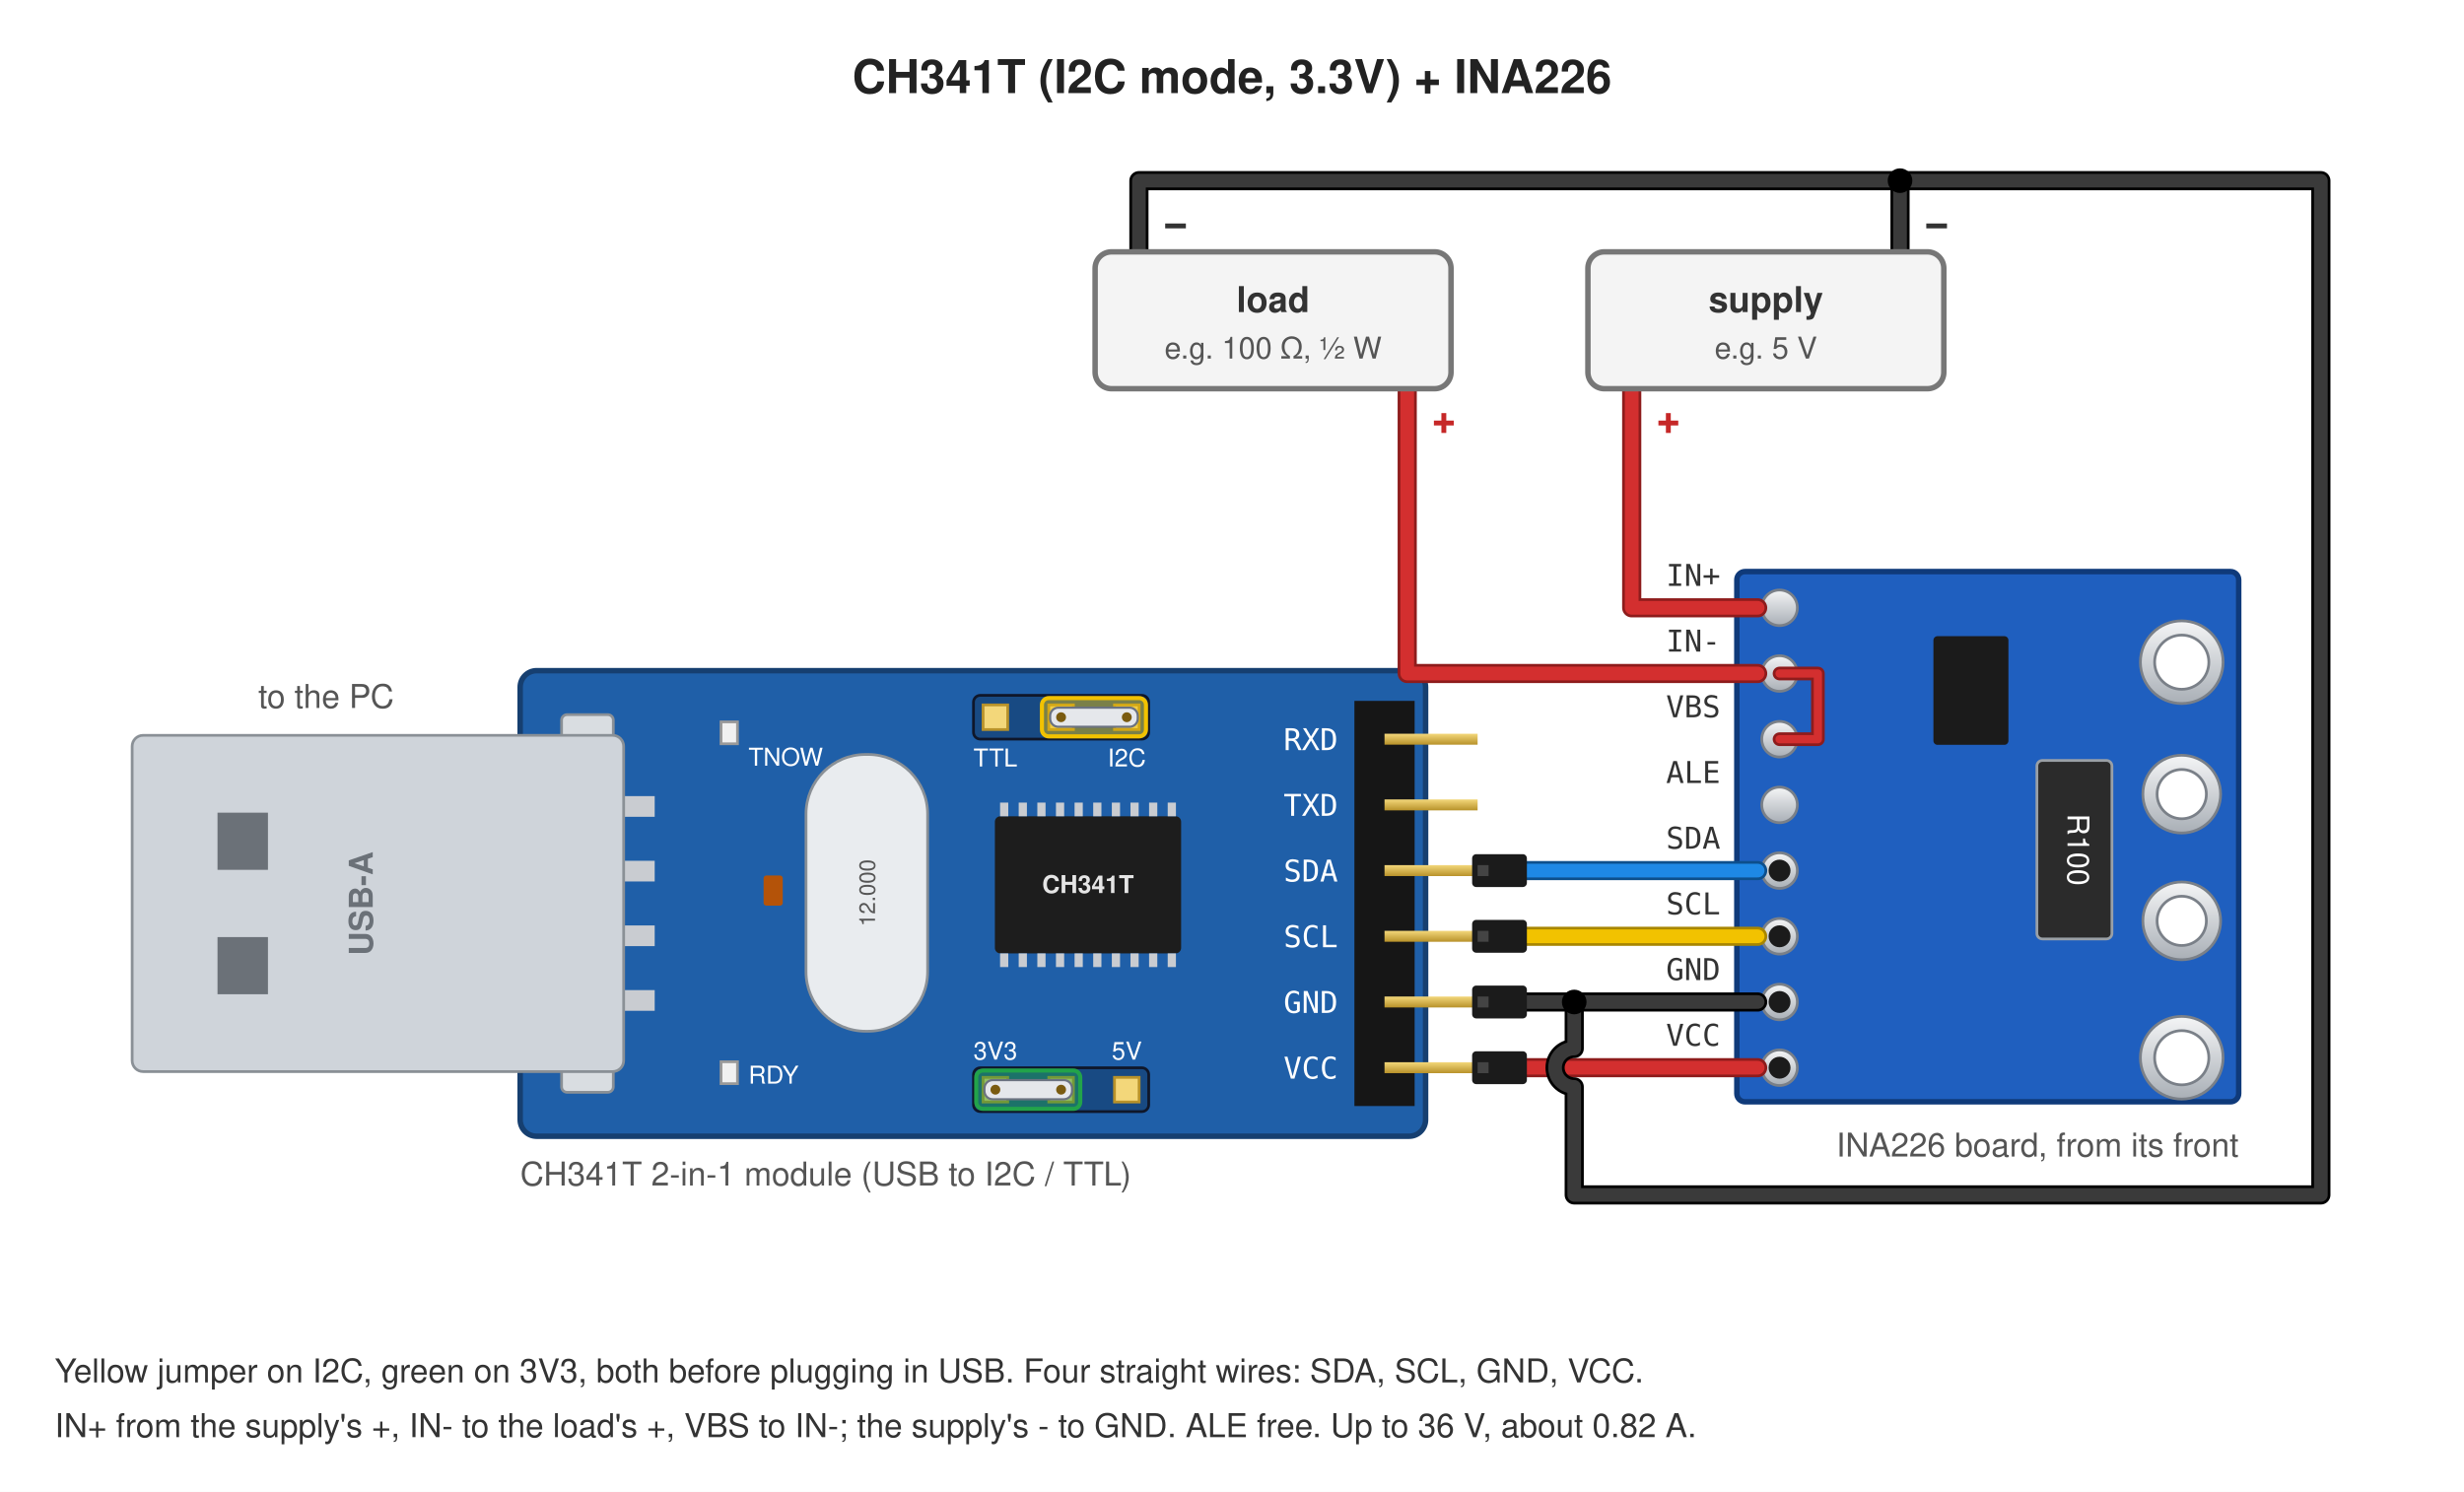
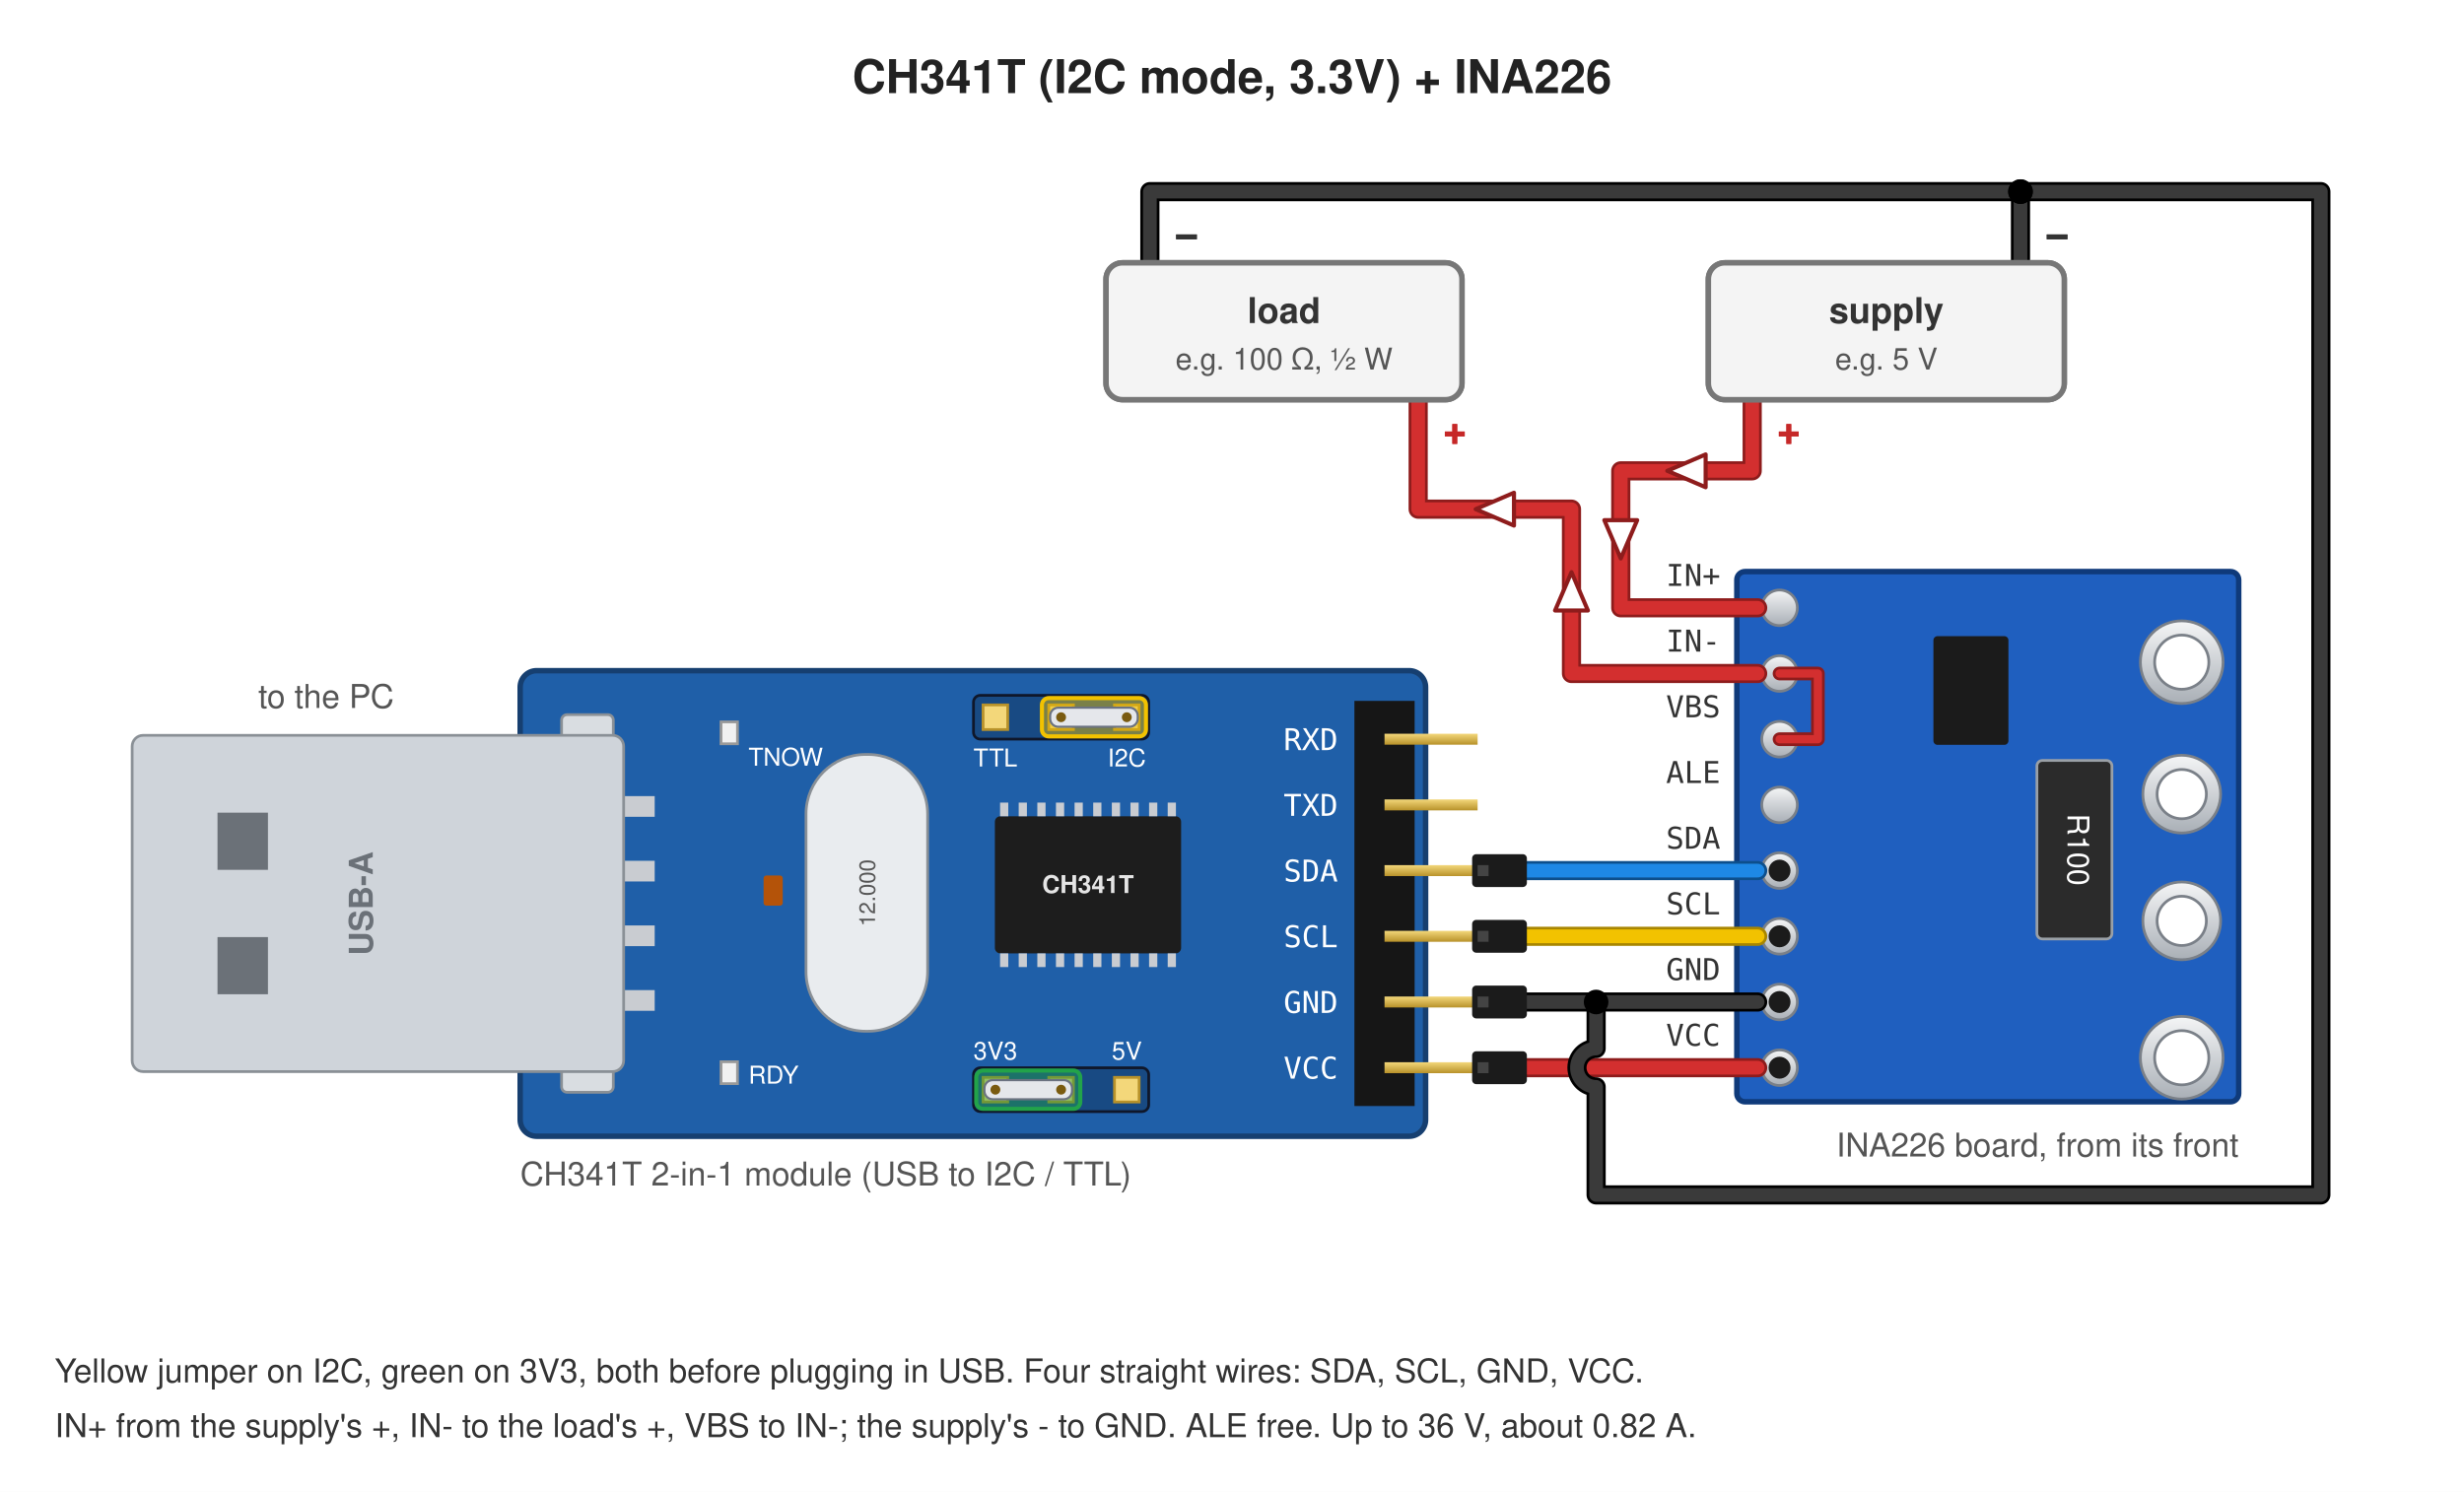
<svg xmlns="http://www.w3.org/2000/svg" viewBox="0 0 900 545" width="900" height="545" font-family="Helvetica, Arial, sans-serif">
  <style>@media (prefers-color-scheme: dark) { .bg { fill-opacity: 0.85 } }</style>
  <defs>
    <linearGradient id="pin" x1="0" y1="0" x2="0" y2="1">
      <stop offset="0" stop-color="#f3d77a" />
      <stop offset="1" stop-color="#b8922a" />
    </linearGradient>
    <linearGradient id="pad" x1="0" y1="0" x2="0" y2="1">
      <stop offset="0" stop-color="#f4f5f6" />
      <stop offset="1" stop-color="#a9afb6" />
    </linearGradient>
    <g id="dupont">
      <rect x="0" y="-6" width="20" height="12" rx="1.5" fill="#1b1b1b" />
      <rect x="2" y="-2" width="4" height="4" fill="#444" />
    </g>
  </defs>
  <rect class="bg" width="900" height="545" fill="#ffffff" />
  <text x="450.0" y="34" text-anchor="middle" font-size="17" font-weight="bold" fill="#222">CH341T (I2C mode, 3.3V) + INA226</text>
  <text x="119.134" y="258.622" text-anchor="middle" font-size="12" fill="#555">to the PC</text>
  <rect x="190.0" y="245.0" width="330.709" height="170.079" rx="6" fill="#1f5fa8" stroke="#163f70" stroke-width="2" />
  <rect x="205.118" y="261.063" width="18.898" height="9.449" rx="2" fill="#d9dde1" stroke="#8a9096" />
  <rect x="205.118" y="389.567" width="18.898" height="9.449" rx="2" fill="#d9dde1" stroke="#8a9096" />
  <rect x="225.795" y="290.827" width="13.339" height="7.559" fill="#c9ccd1" />
  <rect x="225.795" y="314.449" width="13.339" height="7.559" fill="#c9ccd1" />
  <rect x="225.795" y="338.071" width="13.339" height="7.559" fill="#c9ccd1" />
  <rect x="225.795" y="361.693" width="13.339" height="7.559" fill="#c9ccd1" />
  <rect x="48.268" y="268.622" width="179.528" height="122.835" rx="4" fill="#cfd4da" stroke="#8a9096" />
  <rect x="79.449" y="296.874" width="18.425" height="20.882" fill="#6b7178" />
  <rect x="79.449" y="342.323" width="18.425" height="20.882" fill="#6b7178" />
  <text transform="translate(136.1417 330.0394) rotate(-90)" text-anchor="middle" font-size="12" font-weight="bold" fill="#6b7178">USB-A</text>
  <text x="190.0" y="433.079" font-size="12" fill="#555">CH341T 2-in-1 module (USB to I2C / TTL)</text>
  <rect x="494.709" y="256.039" width="22" height="148.0" fill="#161616" />
  <g fill="url(#pin)">
    <rect x="505.709" y="268.039" width="34.0" height="4" />
    <rect x="505.709" y="292.039" width="34.0" height="4" />
    <rect x="505.709" y="316.039" width="34.0" height="4" />
    <rect x="505.709" y="340.039" width="34.0" height="4" />
    <rect x="505.709" y="364.039" width="34.0" height="4" />
    <rect x="505.709" y="388.039" width="34.0" height="4" />
  </g>
  <g font-size="11" fill="#fff" font-family="Menlo, Consolas, monospace" text-anchor="end">
    <text x="488.709" y="274.039">RXD</text>
    <text x="488.709" y="298.039">TXD</text>
    <text x="488.709" y="322.039">SDA</text>
    <text x="488.709" y="346.039">SCL</text>
    <text x="488.709" y="370.039">GND</text>
    <text x="488.709" y="394.039">VCC</text>
  </g>
  <rect x="363.386" y="298.197" width="68.031" height="50.079" rx="2" fill="#1d1d1d" />
  <rect x="365.287" y="293.197" width="3" height="5" fill="#c9ccd1" />
  <rect x="365.287" y="348.276" width="3" height="5" fill="#c9ccd1" />
  <rect x="372.091" y="293.197" width="3" height="5" fill="#c9ccd1" />
  <rect x="372.091" y="348.276" width="3" height="5" fill="#c9ccd1" />
  <rect x="378.894" y="293.197" width="3" height="5" fill="#c9ccd1" />
  <rect x="378.894" y="348.276" width="3" height="5" fill="#c9ccd1" />
  <rect x="385.697" y="293.197" width="3" height="5" fill="#c9ccd1" />
  <rect x="385.697" y="348.276" width="3" height="5" fill="#c9ccd1" />
  <rect x="392.5" y="293.197" width="3" height="5" fill="#c9ccd1" />
  <rect x="392.5" y="348.276" width="3" height="5" fill="#c9ccd1" />
  <rect x="399.303" y="293.197" width="3" height="5" fill="#c9ccd1" />
  <rect x="399.303" y="348.276" width="3" height="5" fill="#c9ccd1" />
  <rect x="406.106" y="293.197" width="3" height="5" fill="#c9ccd1" />
  <rect x="406.106" y="348.276" width="3" height="5" fill="#c9ccd1" />
  <rect x="412.909" y="293.197" width="3" height="5" fill="#c9ccd1" />
  <rect x="412.909" y="348.276" width="3" height="5" fill="#c9ccd1" />
  <rect x="419.713" y="293.197" width="3" height="5" fill="#c9ccd1" />
  <rect x="419.713" y="348.276" width="3" height="5" fill="#c9ccd1" />
  <rect x="426.516" y="293.197" width="3" height="5" fill="#c9ccd1" />
  <rect x="426.516" y="348.276" width="3" height="5" fill="#c9ccd1" />
  <text x="397.402" y="326.236" text-anchor="middle" font-size="9" font-weight="bold" fill="#e5e5e5">CH341T</text>
  <rect x="294.409" y="275.614" width="44.409" height="101.102" rx="21.732" fill="#e9ecef" stroke="#8a9096" />
  <text transform="translate(319.6142 326.1654) rotate(-90)" text-anchor="middle" font-size="8" fill="#555">12.000</text>
  <rect x="278.906" y="319.835" width="7" height="11" rx="1" fill="#b45309" />
  <rect x="355.575" y="254.008" width="64" height="16" rx="2.5" fill="#000" fill-opacity="0.22" stroke="#0f172a" stroke-width="1" />
  <rect x="407.075" y="257.508" width="9" height="9" fill="#f3d77a" stroke="#b8922a" />
  <rect x="383.075" y="257.508" width="9" height="9" fill="#f3d77a" stroke="#b8922a" />
  <rect x="359.075" y="257.508" width="9" height="9" fill="#f3d77a" stroke="#b8922a" />
  <rect x="380.575" y="255.008" width="38" height="14" rx="2.5" fill="#f2c200" fill-opacity="0.45" stroke="#f2c200" stroke-width="1.5" />
  <rect x="383.575" y="258.508" width="32" height="7" rx="3" fill="#e5e7eb" stroke="#6b7280" stroke-width="0.8" />
  <circle cx="387.575" cy="262.008" r="1.8" fill="#7a5b10" />
  <circle cx="411.575" cy="262.008" r="1.8" fill="#7a5b10" />
  <rect x="355.575" y="390.071" width="64" height="16" rx="2.5" fill="#000" fill-opacity="0.22" stroke="#0f172a" stroke-width="1" />
  <rect x="407.075" y="393.571" width="9" height="9" fill="#f3d77a" stroke="#b8922a" />
  <rect x="383.075" y="393.571" width="9" height="9" fill="#f3d77a" stroke="#b8922a" />
  <rect x="359.075" y="393.571" width="9" height="9" fill="#f3d77a" stroke="#b8922a" />
  <rect x="356.575" y="391.071" width="38" height="14" rx="2.5" fill="#22a34a" fill-opacity="0.45" stroke="#22a34a" stroke-width="1.5" />
  <rect x="359.575" y="394.571" width="32" height="7" rx="3" fill="#e5e7eb" stroke="#6b7280" stroke-width="0.8" />
  <circle cx="363.575" cy="398.071" r="1.8" fill="#7a5b10" />
  <circle cx="387.575" cy="398.071" r="1.8" fill="#7a5b10" />
  <text x="411.575" y="280.008" text-anchor="middle" font-size="9" fill="#fff">I2C</text>
  <text x="363.575" y="280.008" text-anchor="middle" font-size="9" fill="#fff">TTL</text>
  <text x="411.575" y="387.071" text-anchor="middle" font-size="9" fill="#fff">5V</text>
  <text x="363.575" y="387.071" text-anchor="middle" font-size="9" fill="#fff">3V3</text>
  <rect x="263.37" y="263.709" width="6" height="8" fill="#f1f1f1" stroke="#999" />
  <text x="273.37" y="279.709" font-size="9" fill="#fff">TNOW</text>
  <rect x="263.37" y="387.866" width="6" height="8" fill="#f1f1f1" stroke="#999" />
  <text x="273.37" y="395.866" font-size="9" fill="#fff">RDY</text>
  <rect x="634.4" y="208.8" width="183.3" height="193.7" rx="3" fill="#1f5fbf" stroke="#0f3a7a" stroke-width="2" />
  <circle cx="796.9" cy="241.9" r="15.1" fill="url(#pad)" stroke="#7a8088" />
  <circle cx="796.9" cy="241.9" r="9.9" fill="#ffffff" stroke="#7a8088" />
  <circle cx="796.9" cy="386.4" r="15.1" fill="url(#pad)" stroke="#7a8088" />
  <circle cx="796.9" cy="386.4" r="9.9" fill="#ffffff" stroke="#7a8088" />
  <circle cx="796.9" cy="290.1" r="14.2" fill="url(#pad)" stroke="#7a8088" />
  <circle cx="796.9" cy="290.1" r="9.0" fill="#ffffff" stroke="#7a8088" />
  <circle cx="796.9" cy="336.4" r="14.2" fill="url(#pad)" stroke="#7a8088" />
  <circle cx="796.9" cy="336.4" r="9.0" fill="#ffffff" stroke="#7a8088" />
  <rect x="744.0" y="277.8" width="27.4" height="65.2" rx="2" fill="#2b2b2b" stroke="#9aa0a6" />
  <text transform="translate(757.7 310.4) rotate(90)" text-anchor="middle" dominant-baseline="central" font-size="11" fill="#ffffff">R100</text>
  <rect x="706.2" y="232.4" width="27.4" height="39.7" rx="1.5" fill="#1b1b1b" />
  <circle cx="650" cy="222.039" r="6.5" fill="url(#pad)" stroke="#7a8088" />
  <circle cx="650" cy="246.039" r="6.5" fill="url(#pad)" stroke="#7a8088" />
  <circle cx="650" cy="270.039" r="6.5" fill="url(#pad)" stroke="#7a8088" />
  <circle cx="650" cy="294.039" r="6.5" fill="url(#pad)" stroke="#7a8088" />
  <circle cx="650" cy="318.039" r="6.5" fill="url(#pad)" stroke="#7a8088" />
  <circle cx="650" cy="342.039" r="6.5" fill="url(#pad)" stroke="#7a8088" />
  <circle cx="650" cy="366.039" r="6.5" fill="url(#pad)" stroke="#7a8088" />
  <circle cx="650" cy="390.039" r="6.5" fill="url(#pad)" stroke="#7a8088" />
  <g font-size="11" fill="#333" font-family="Menlo, Consolas, monospace">
    <text x="628.4" y="214.039" text-anchor="end">IN+</text>
    <text x="628.4" y="238.039" text-anchor="end">IN-</text>
    <text x="628.4" y="262.039" text-anchor="end">VBS</text>
    <text x="628.4" y="286.039" text-anchor="end">ALE</text>
    <text x="628.4" y="310.039" text-anchor="end">SDA</text>
    <text x="628.4" y="334.039" text-anchor="end">SCL</text>
    <text x="628.4" y="358.039" text-anchor="end">GND</text>
    <text x="628.4" y="382.039" text-anchor="end">VCC</text>
  </g>
  <g stroke-linecap="round" stroke-linejoin="round" fill="none">
    <path d="M557.709 318.039 H642" stroke="#0d4f8c" stroke-width="7" />
    <path d="M557.709 318.039 H642" stroke="#1e88e5" stroke-width="5" />
    <path d="M557.709 342.039 H642" stroke="#a88600" stroke-width="7" />
    <path d="M557.709 342.039 H642" stroke="#f2c200" stroke-width="5" />
    <path d="M557.709 366.039 H642" stroke="#000" stroke-width="7" />
    <path d="M557.709 366.039 H642" stroke="#3a3a3a" stroke-width="5" />
    <path d="M557.709 390.039 H642" stroke="#8e1c1c" stroke-width="7" />
    <path d="M557.709 390.039 H642" stroke="#d32f2f" stroke-width="5" />
-     <path d="M596 142 V222.039 H642" stroke="#8e1c1c" stroke-width="7" />
-     <path d="M596 142 V222.039 H642" stroke="#d32f2f" stroke-width="5" />
-     <path d="M642 246.039 H514 V142" stroke="#8e1c1c" stroke-width="7" />
-     <path d="M642 246.039 H514 V142" stroke="#d32f2f" stroke-width="5" />
-     <path d="M416 92 V66 H847.717 V436.512 H575 V397.039 A7 7 0 0 1 575 383.039 V366.039" stroke="#000" stroke-width="7" />
-     <path d="M416 92 V66 H847.717 V436.512 H575 V397.039 A7 7 0 0 1 575 383.039 V366.039" stroke="#3a3a3a" stroke-width="5" />
-     <path d="M694 92 V66" stroke="#000" stroke-width="7" />
-     <path d="M694 92 V66" stroke="#3a3a3a" stroke-width="5" />
+     <path d="M640 146 V172 H592 V222.039 H642" stroke="#8e1c1c" stroke-width="7" />
+     <path d="M640 146 V172 H592 V222.039 H642" stroke="#d32f2f" stroke-width="5" />
+     <path d="M642 246.039 H574 V186 H518 V146" stroke="#8e1c1c" stroke-width="7" />
+     <path d="M642 246.039 H574 V186 H518 V146" stroke="#d32f2f" stroke-width="5" />
+     <path d="M420 96 V70 H847.717 V436.512 H583 V397.039 A7 7 0 0 1 583 383.039 V366.039" stroke="#000" stroke-width="7" />
+     <path d="M420 96 V70 H847.717 V436.512 H583 V397.039 A7 7 0 0 1 583 383.039 V366.039" stroke="#3a3a3a" stroke-width="5" />
+     <path d="M738 96 V70" stroke="#000" stroke-width="7" />
+     <path d="M738 96 V70" stroke="#3a3a3a" stroke-width="5" />
    <path d="M650 270.039 H664 V246.039 H650" stroke="#8e1c1c" stroke-width="5" />
    <path d="M650 270.039 H664 V246.039 H650" stroke="#d32f2f" stroke-width="3" />
  </g>
-   <circle cx="575" cy="366.039" r="4.5" fill="#000" />
-   <circle cx="694" cy="66" r="4.5" fill="#000" />
-   <rect x="580" y="92" width="130" height="50" rx="6" fill="#f4f4f4" stroke="#777" stroke-width="2" />
-   <text x="645.0" y="114" text-anchor="middle" font-size="13" font-weight="bold" fill="#333">supply</text>
-   <text x="645.0" y="131" text-anchor="middle" font-size="11" fill="#555">e.g. 5 V</text>
-   <rect x="400" y="92" width="130" height="50" rx="6" fill="#f4f4f4" stroke="#777" stroke-width="2" />
-   <text x="465.0" y="114" text-anchor="middle" font-size="13" font-weight="bold" fill="#333">load</text>
-   <text x="465.0" y="131" text-anchor="middle" font-size="11" fill="#555">e.g. 100 Ω, ½ W</text>
-   <text x="605" y="158" font-size="15" font-weight="bold" fill="#c62828">+</text>
-   <text x="523" y="158" font-size="15" font-weight="bold" fill="#c62828">+</text>
-   <text x="703" y="86" font-size="15" font-weight="bold" fill="#333">−</text>
-   <text x="425" y="86" font-size="15" font-weight="bold" fill="#333">−</text>
+   <circle cx="583" cy="366.039" r="4.5" fill="#000" />
+   <circle cx="738" cy="70" r="4.5" fill="#000" />
+   <rect x="624" y="96" width="130" height="50" rx="6" fill="#f4f4f4" stroke="#777" stroke-width="2" />
+   <text x="689.0" y="118" text-anchor="middle" font-size="13" font-weight="bold" fill="#333">supply</text>
+   <text x="689.0" y="135" text-anchor="middle" font-size="11" fill="#555">e.g. 5 V</text>
+   <rect x="404" y="96" width="130" height="50" rx="6" fill="#f4f4f4" stroke="#777" stroke-width="2" />
+   <text x="469.0" y="118" text-anchor="middle" font-size="13" font-weight="bold" fill="#333">load</text>
+   <text x="469.0" y="135" text-anchor="middle" font-size="11" fill="#555">e.g. 100 Ω, ½ W</text>
+   <text x="649" y="162" font-size="15" font-weight="bold" fill="#c62828">+</text>
+   <text x="527" y="162" font-size="15" font-weight="bold" fill="#c62828">+</text>
+   <text x="747" y="90" font-size="15" font-weight="bold" fill="#333">−</text>
+   <text x="429" y="90" font-size="15" font-weight="bold" fill="#333">−</text>
+   <path d="M-7 -6 L7 0 L-7 6 Z" transform="translate(592 197.0197) rotate(90)" fill="#ffffff" stroke="#8e1c1c" stroke-width="1.5" stroke-linejoin="round" />
+   <path d="M-7 -6 L7 0 L-7 6 Z" transform="translate(574 216.0197) rotate(-90)" fill="#ffffff" stroke="#8e1c1c" stroke-width="1.5" stroke-linejoin="round" />
+   <path d="M-7 -6 L7 0 L-7 6 Z" transform="translate(616.0 172) rotate(180)" fill="#ffffff" stroke="#8e1c1c" stroke-width="1.5" stroke-linejoin="round" />
+   <path d="M-7 -6 L7 0 L-7 6 Z" transform="translate(546.0 186) rotate(180)" fill="#ffffff" stroke="#8e1c1c" stroke-width="1.5" stroke-linejoin="round" />
+   <circle cx="738" cy="70" r="4.5" fill="#000" />
+   <rect x="624" y="96" width="130" height="50" rx="6" fill="#f4f4f4" stroke="#777" stroke-width="2" />
+   <text x="689.0" y="118" text-anchor="middle" font-size="13" font-weight="bold" fill="#333">supply</text>
+   <text x="689.0" y="135" text-anchor="middle" font-size="11" fill="#555">e.g. 5 V</text>
+   <rect x="404" y="96" width="130" height="50" rx="6" fill="#f4f4f4" stroke="#777" stroke-width="2" />
+   <text x="469.0" y="118" text-anchor="middle" font-size="13" font-weight="bold" fill="#333">load</text>
+   <text x="469.0" y="135" text-anchor="middle" font-size="11" fill="#555">e.g. 100 Ω, ½ W</text>
+   <text x="649" y="162" font-size="15" font-weight="bold" fill="#c62828">+</text>
+   <text x="527" y="162" font-size="15" font-weight="bold" fill="#c62828">+</text>
+   <text x="747" y="90" font-size="15" font-weight="bold" fill="#333">−</text>
+   <text x="429" y="90" font-size="15" font-weight="bold" fill="#333">−</text>
  <use href="#dupont" x="537.709" y="318.039" />
  <use href="#dupont" x="537.709" y="342.039" />
  <use href="#dupont" x="537.709" y="366.039" />
  <use href="#dupont" x="537.709" y="390.039" />
  <circle cx="650" cy="318.039" r="4" fill="#1b1b1b" />
  <circle cx="650" cy="342.039" r="4" fill="#1b1b1b" />
  <circle cx="650" cy="366.039" r="4" fill="#1b1b1b" />
  <circle cx="650" cy="390.039" r="4" fill="#1b1b1b" />
  <text x="817.7" y="422.5" text-anchor="end" font-size="12" fill="#555">INA226 board, from its front</text>
  <g font-size="12" fill="#333">
    <text x="20" y="505">Yellow jumper on I2C, green on 3V3, both before plugging in USB. Four straight wires: SDA, SCL, GND, VCC.</text>
    <text x="20" y="525">IN+ from the supply's +, IN- to the load's +, VBS to IN-; the supply's - to GND. ALE free. Up to 36 V, about 0.82 A.</text>
  </g>
</svg>
